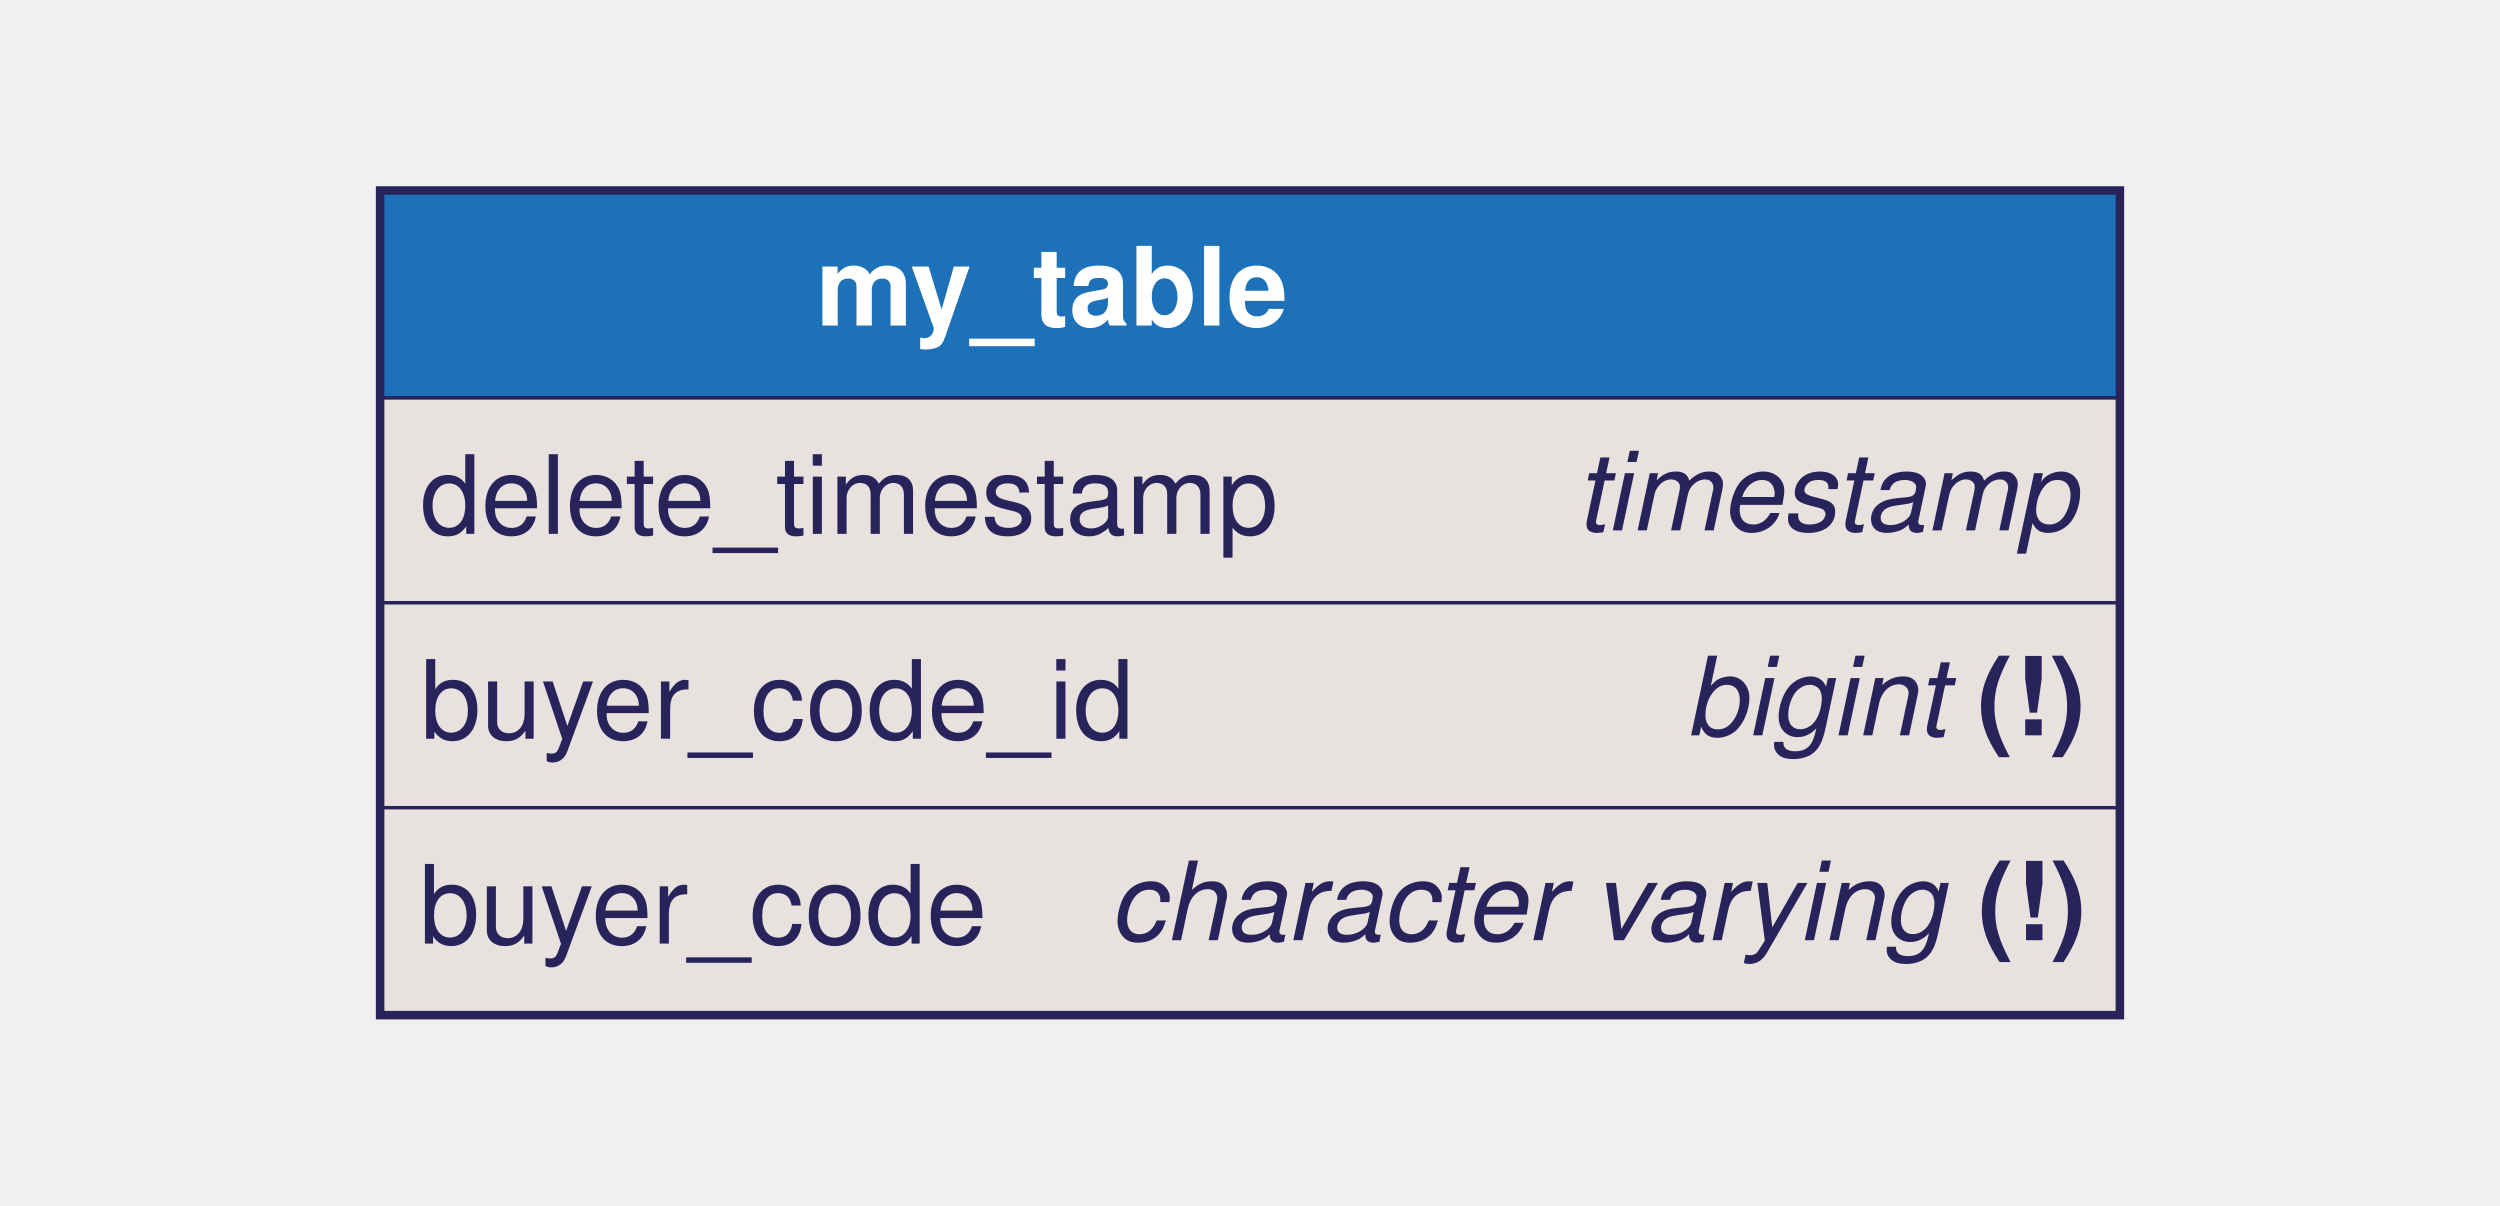
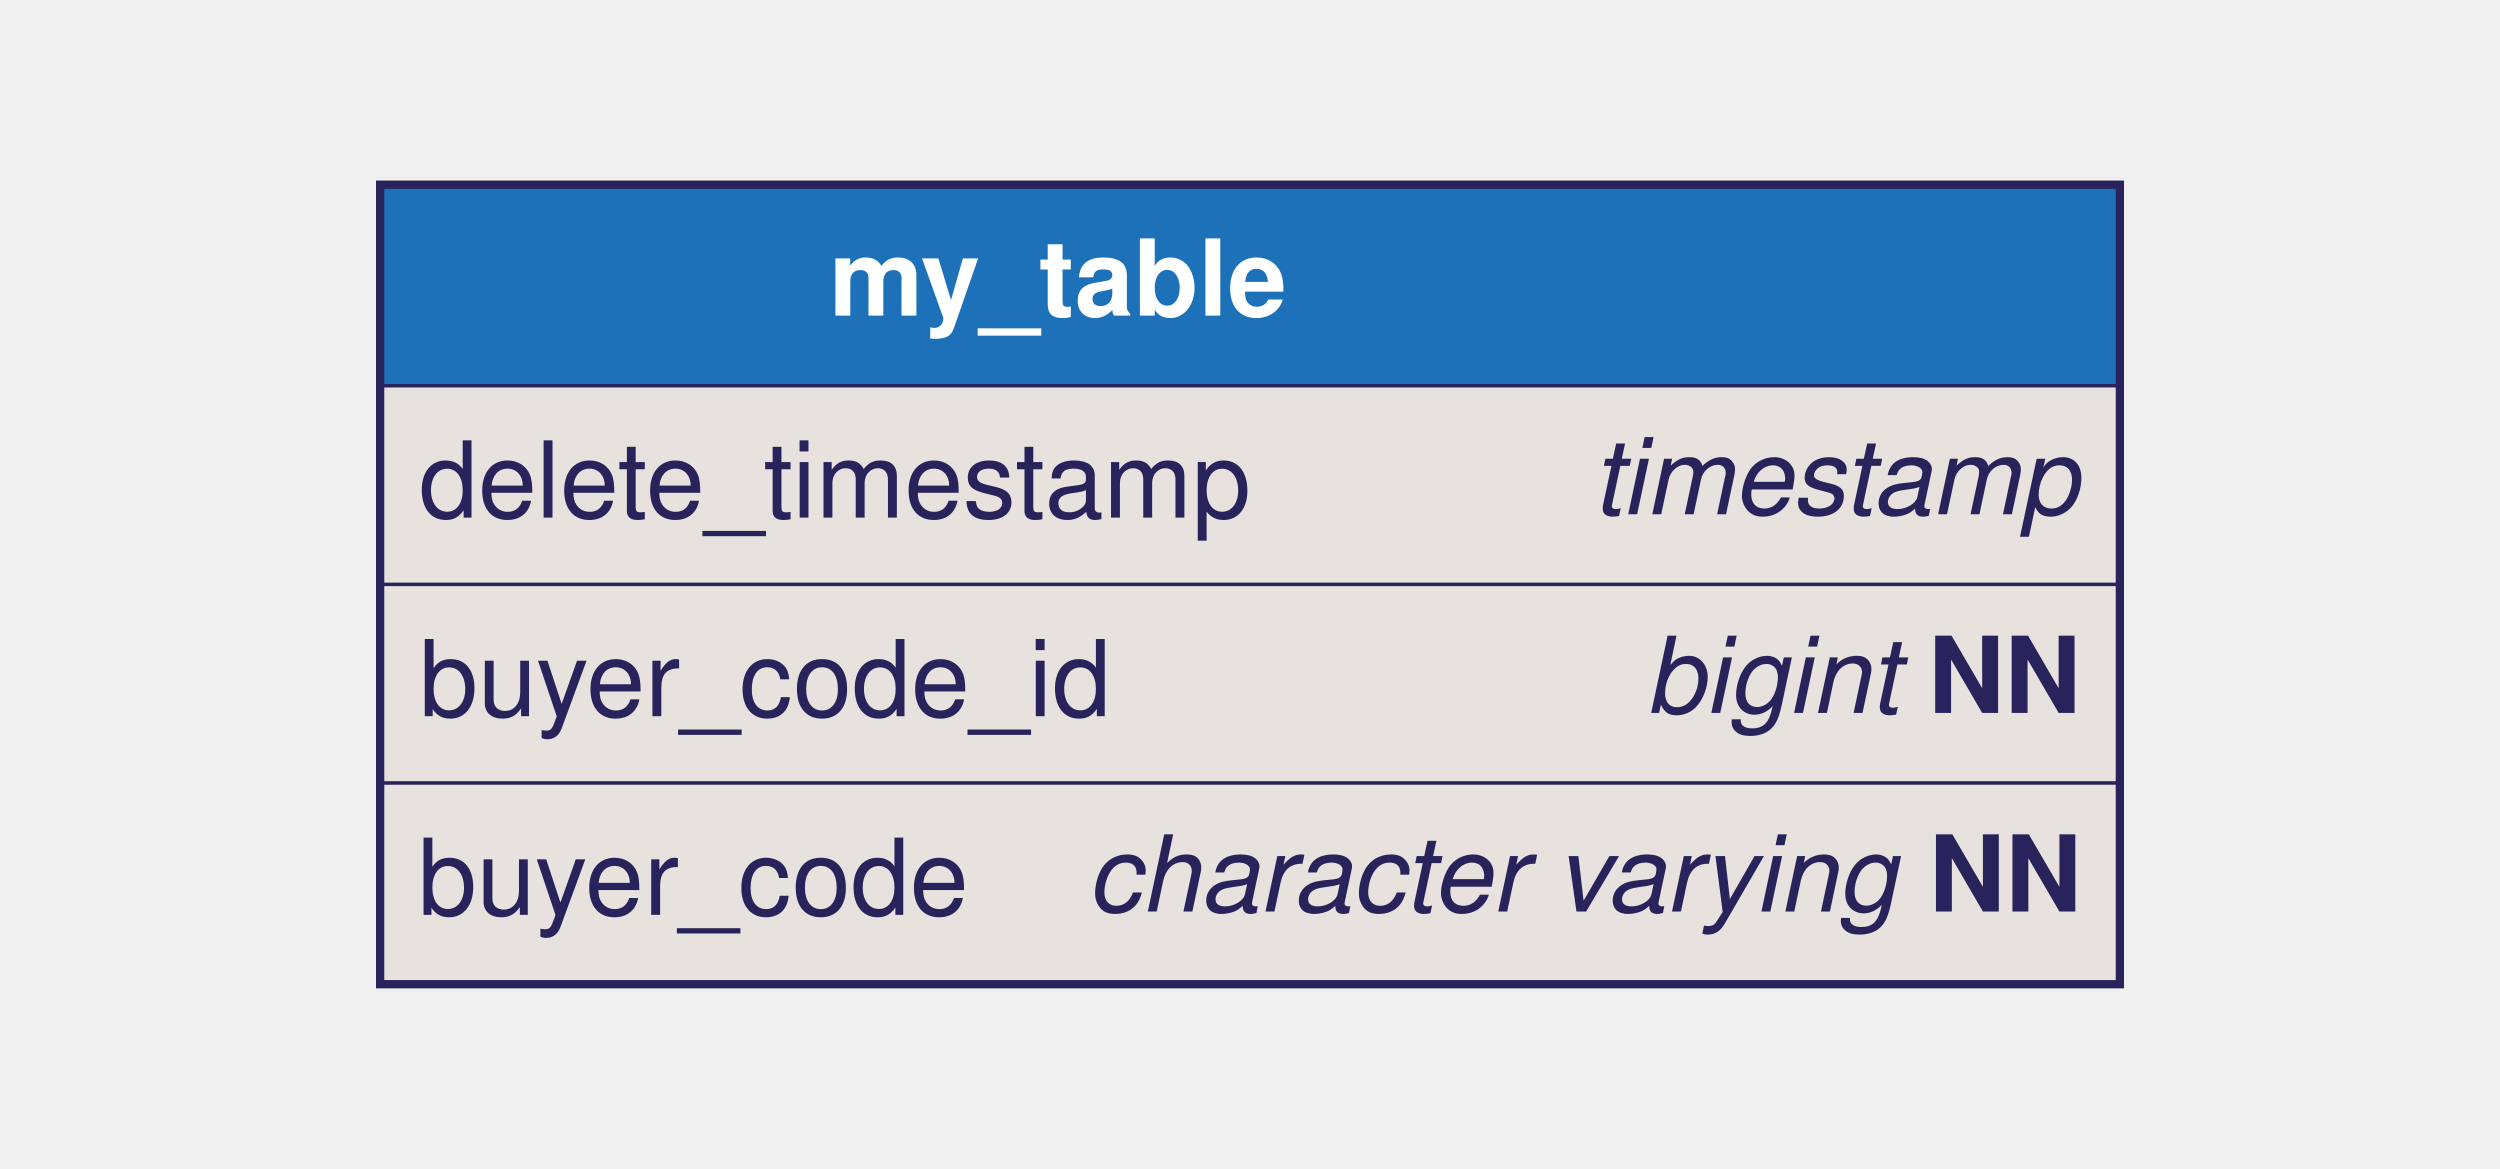
- <svg xmlns="http://www.w3.org/2000/svg" width="732pt" height="353pt" viewBox="0.00 0.00 732.08 353.07">
+ <svg xmlns="http://www.w3.org/2000/svg" width="755pt" height="353pt" viewBox="0.00 0.00 754.70 353.07">
  <g id="graph0" class="graph" transform="scale(1 1) rotate(0) translate(4 349.07)">
    <g id="my_table" class="node">
-       <ellipse fill="none" stroke="black" stroke-width="0" cx="362.04" cy="-172.53" rx="362.08" ry="172.57" />
-       <polygon fill="#1d71b8" stroke="transparent" points="108.04,-232.53 108.04,-292.53 616.04,-292.53 616.04,-232.53 108.04,-232.53" />
-       <polygon fill="none" stroke="#29235c" points="108.04,-232.53 108.04,-292.53 616.04,-292.53 616.04,-232.53 108.04,-232.53" />
-       <text text-anchor="start" x="234.89" y="-253.73" font-family="Helvetica,sans-Serif" font-weight="bold" font-size="32.00" fill="#ffffff">       my_table       </text>
-       <polygon fill="#e7e2dd" stroke="transparent" points="108.04,-172.53 108.04,-232.53 616.04,-232.53 616.04,-172.53 108.04,-172.53" />
-       <polygon fill="none" stroke="#29235c" points="108.04,-172.53 108.04,-232.53 616.04,-232.53 616.04,-172.53 108.04,-172.53" />
-       <text text-anchor="start" x="119.04" y="-192.73" font-family="Helvetica,sans-Serif" font-size="32.00" fill="#29235c">delete_timestamp    </text>
-       <text text-anchor="start" x="457.48" y="-193.73" font-family="Helvetica,sans-Serif" font-style="italic" font-size="32.00" fill="#29235c">timestamp</text>
-       <polygon fill="#e7e2dd" stroke="transparent" points="108.04,-112.53 108.04,-172.53 616.04,-172.53 616.04,-112.53 108.04,-112.53" />
-       <polygon fill="none" stroke="#29235c" points="108.04,-112.53 108.04,-172.53 616.04,-172.53 616.04,-112.53 108.04,-112.53" />
-       <text text-anchor="start" x="119.04" y="-132.73" font-family="Helvetica,sans-Serif" font-size="32.00" fill="#29235c">buyer_code_id    </text>
-       <text text-anchor="start" x="489.49" y="-133.73" font-family="Helvetica,sans-Serif" font-style="italic" font-size="32.00" fill="#29235c">bigint</text>
-       <text text-anchor="start" x="565.95" y="-133.73" font-family="Helvetica,sans-Serif" font-size="32.00" fill="#29235c"> </text>
-       <text text-anchor="start" x="574.84" y="-133.73" font-family="Helvetica,sans-Serif" font-weight="bold" font-size="32.00" fill="#29235c">(!)</text>
-       <polygon fill="#e7e2dd" stroke="transparent" points="108.04,-52.53 108.04,-112.53 616.04,-112.53 616.04,-52.53 108.04,-52.53" />
-       <polygon fill="none" stroke="#29235c" points="108.04,-52.53 108.04,-112.53 616.04,-112.53 616.04,-52.53 108.04,-52.53" />
-       <text text-anchor="start" x="118.67" y="-72.73" font-family="Helvetica,sans-Serif" font-size="32.00" fill="#29235c">buyer_code    </text>
-       <text text-anchor="start" x="320.81" y="-73.73" font-family="Helvetica,sans-Serif" font-style="italic" font-size="32.00" fill="#29235c">character varying</text>
-       <text text-anchor="start" x="566.18" y="-73.73" font-family="Helvetica,sans-Serif" font-size="32.00" fill="#29235c"> </text>
-       <text text-anchor="start" x="575.07" y="-73.73" font-family="Helvetica,sans-Serif" font-weight="bold" font-size="32.00" fill="#29235c">(!)</text>
-       <polygon fill="none" stroke="#29235c" stroke-width="2" points="107.04,-51.53 107.04,-293.53 617.04,-293.53 617.04,-51.53 107.04,-51.53" />
+       <ellipse fill="none" stroke="black" stroke-width="0" cx="373.35" cy="-172.53" rx="373.2" ry="172.57" />
+       <polygon fill="#1d71b8" stroke="transparent" points="111.35,-232.53 111.35,-292.53 635.35,-292.53 635.35,-232.53 111.35,-232.53" />
+       <polygon fill="none" stroke="#29235c" points="111.35,-232.53 111.35,-292.53 635.35,-292.53 635.35,-232.53 111.35,-232.53" />
+       <text text-anchor="start" x="246.2" y="-253.73" font-family="Helvetica,sans-Serif" font-weight="bold" font-size="32.00" fill="#ffffff">       my_table       </text>
+       <polygon fill="#e7e2dd" stroke="transparent" points="111.35,-172.53 111.35,-232.53 635.35,-232.53 635.35,-172.53 111.35,-172.53" />
+       <polygon fill="none" stroke="#29235c" points="111.35,-172.53 111.35,-232.53 635.35,-232.53 635.35,-172.53 111.35,-172.53" />
+       <text text-anchor="start" x="122.35" y="-192.73" font-family="Helvetica,sans-Serif" font-size="32.00" fill="#29235c">delete_timestamp    </text>
+       <text text-anchor="start" x="476.79" y="-193.73" font-family="Helvetica,sans-Serif" font-style="italic" font-size="32.00" fill="#29235c">timestamp</text>
+       <polygon fill="#e7e2dd" stroke="transparent" points="111.35,-112.53 111.35,-172.53 635.35,-172.53 635.35,-112.53 111.35,-112.53" />
+       <polygon fill="none" stroke="#29235c" points="111.35,-112.53 111.35,-172.53 635.35,-172.53 635.35,-112.53 111.35,-112.53" />
+       <text text-anchor="start" x="122.35" y="-132.73" font-family="Helvetica,sans-Serif" font-size="32.00" fill="#29235c">buyer_code_id    </text>
+       <text text-anchor="start" x="492.8" y="-133.73" font-family="Helvetica,sans-Serif" font-style="italic" font-size="32.00" fill="#29235c">bigint</text>
+       <text text-anchor="start" x="569.26" y="-133.73" font-family="Helvetica,sans-Serif" font-size="32.00" fill="#29235c"> </text>
+       <text text-anchor="start" x="578.15" y="-133.73" font-family="Helvetica,sans-Serif" font-weight="bold" font-size="32.00" fill="#29235c">NN</text>
+       <polygon fill="#e7e2dd" stroke="transparent" points="111.35,-52.53 111.35,-112.53 635.35,-112.53 635.35,-52.53 111.35,-52.53" />
+       <polygon fill="none" stroke="#29235c" points="111.35,-52.53 111.35,-112.53 635.35,-112.53 635.35,-52.53 111.35,-52.53" />
+       <text text-anchor="start" x="121.98" y="-72.73" font-family="Helvetica,sans-Serif" font-size="32.00" fill="#29235c">buyer_code    </text>
+       <text text-anchor="start" x="324.12" y="-73.73" font-family="Helvetica,sans-Serif" font-style="italic" font-size="32.00" fill="#29235c">character varying</text>
+       <text text-anchor="start" x="569.49" y="-73.73" font-family="Helvetica,sans-Serif" font-size="32.00" fill="#29235c"> </text>
+       <text text-anchor="start" x="578.38" y="-73.73" font-family="Helvetica,sans-Serif" font-weight="bold" font-size="32.00" fill="#29235c">NN</text>
+       <polygon fill="none" stroke="#29235c" stroke-width="2" points="110.35,-51.53 110.35,-293.53 636.35,-293.53 636.35,-51.53 110.35,-51.53" />
    </g>
  </g>
</svg>
